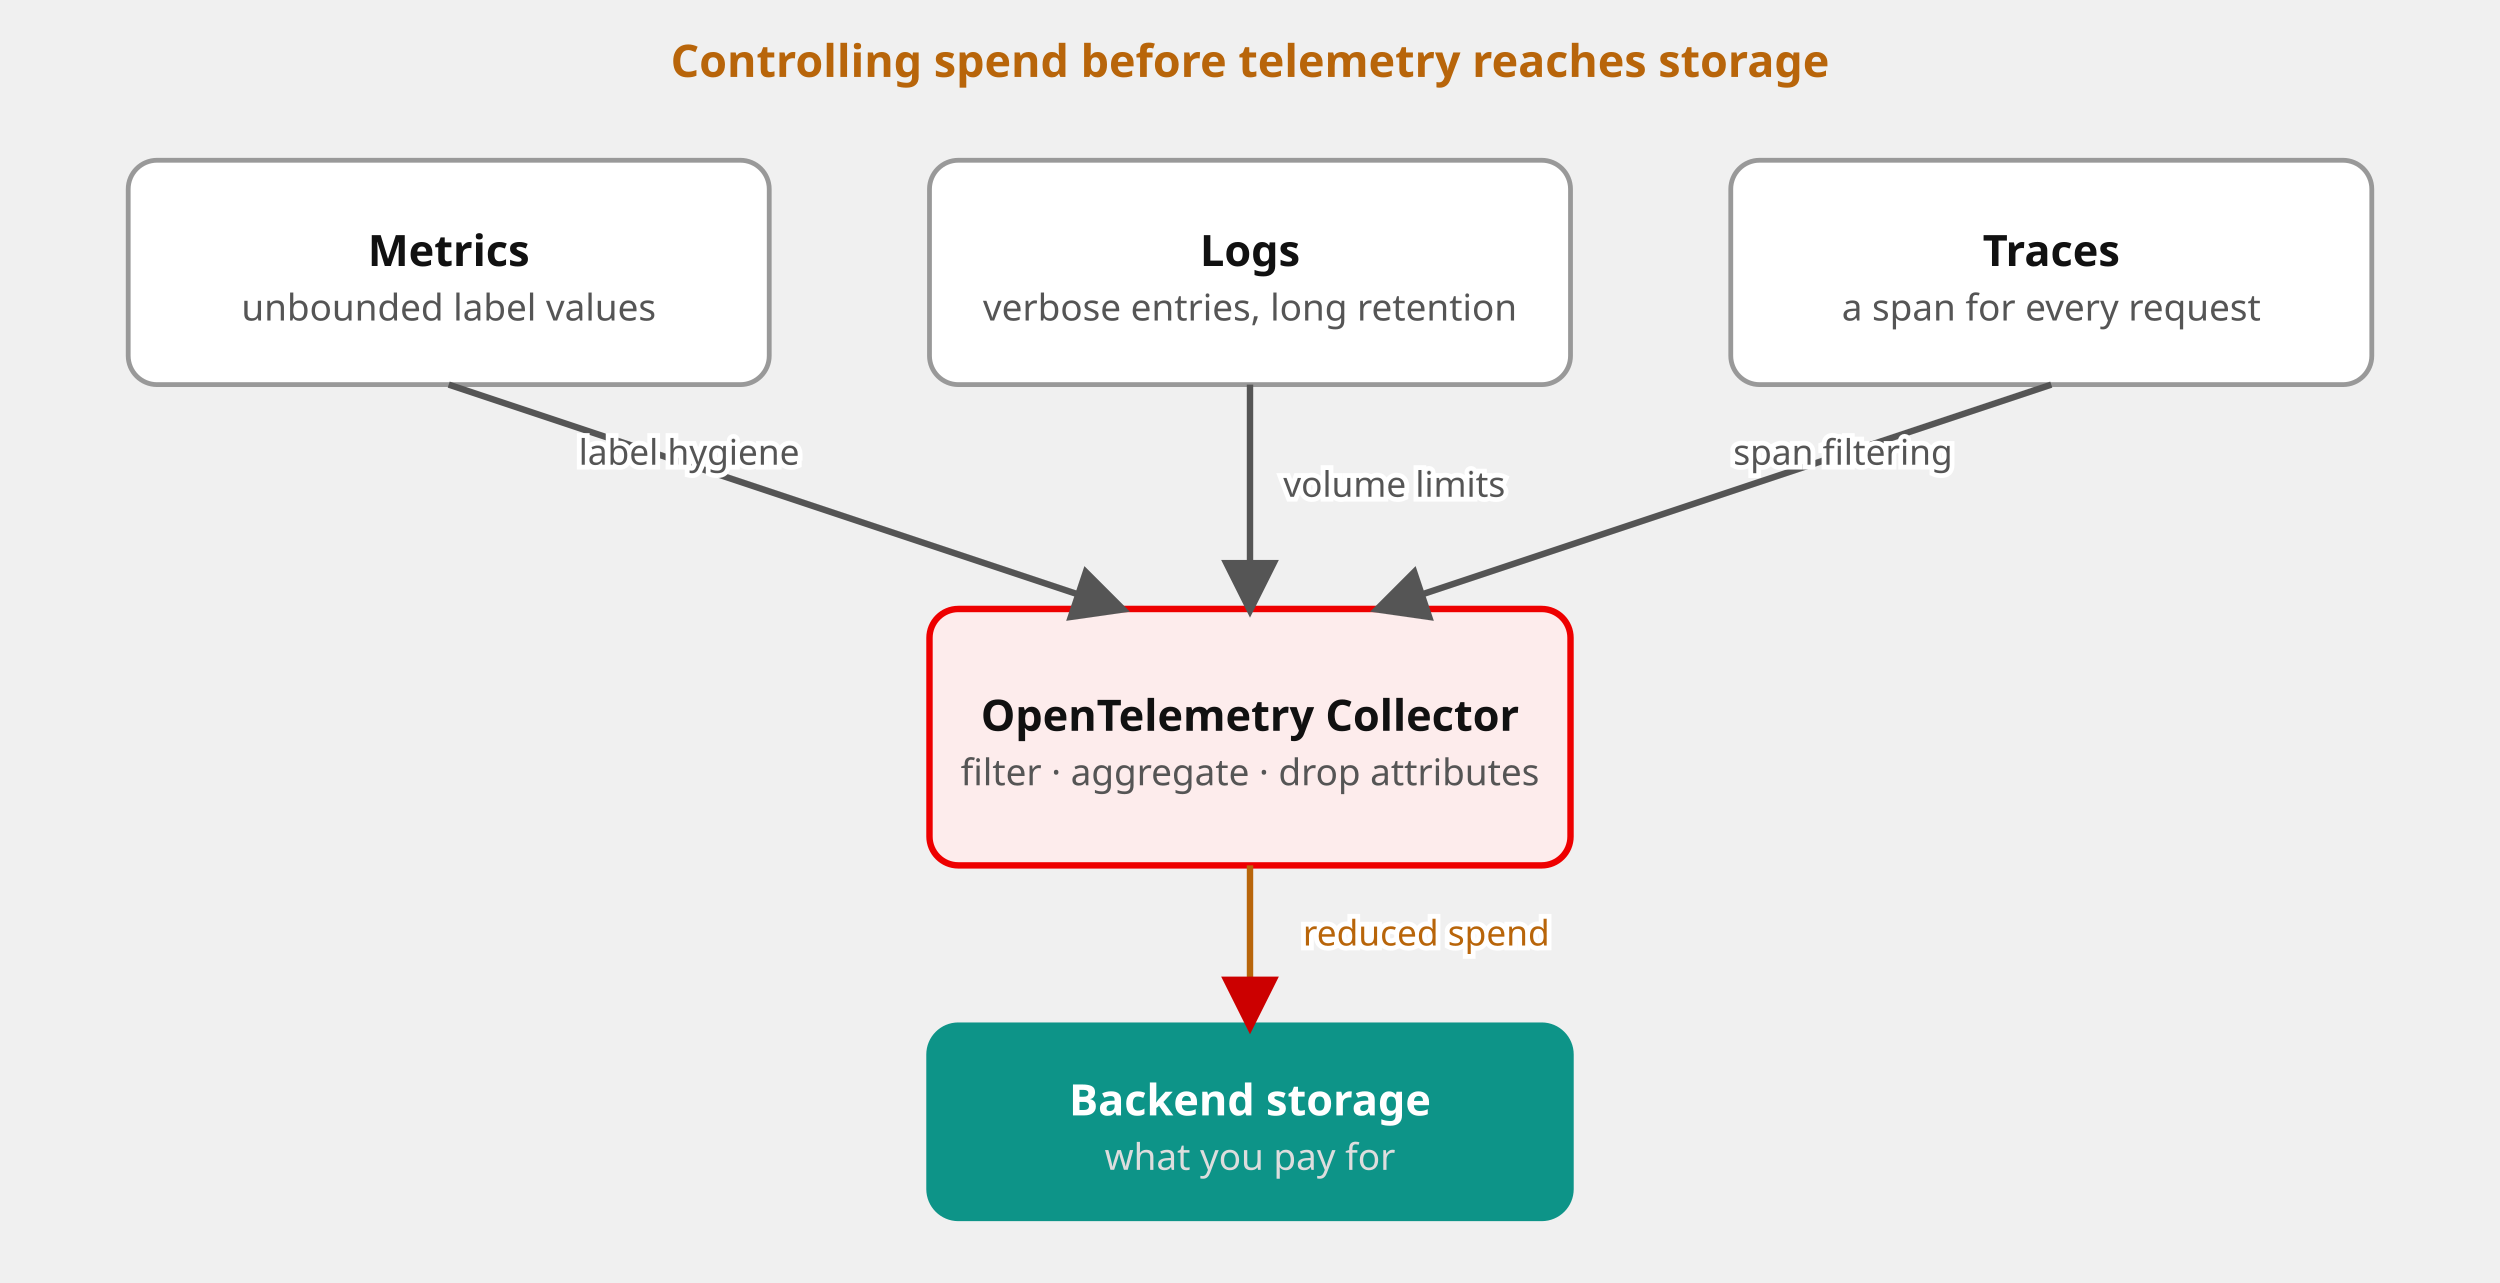
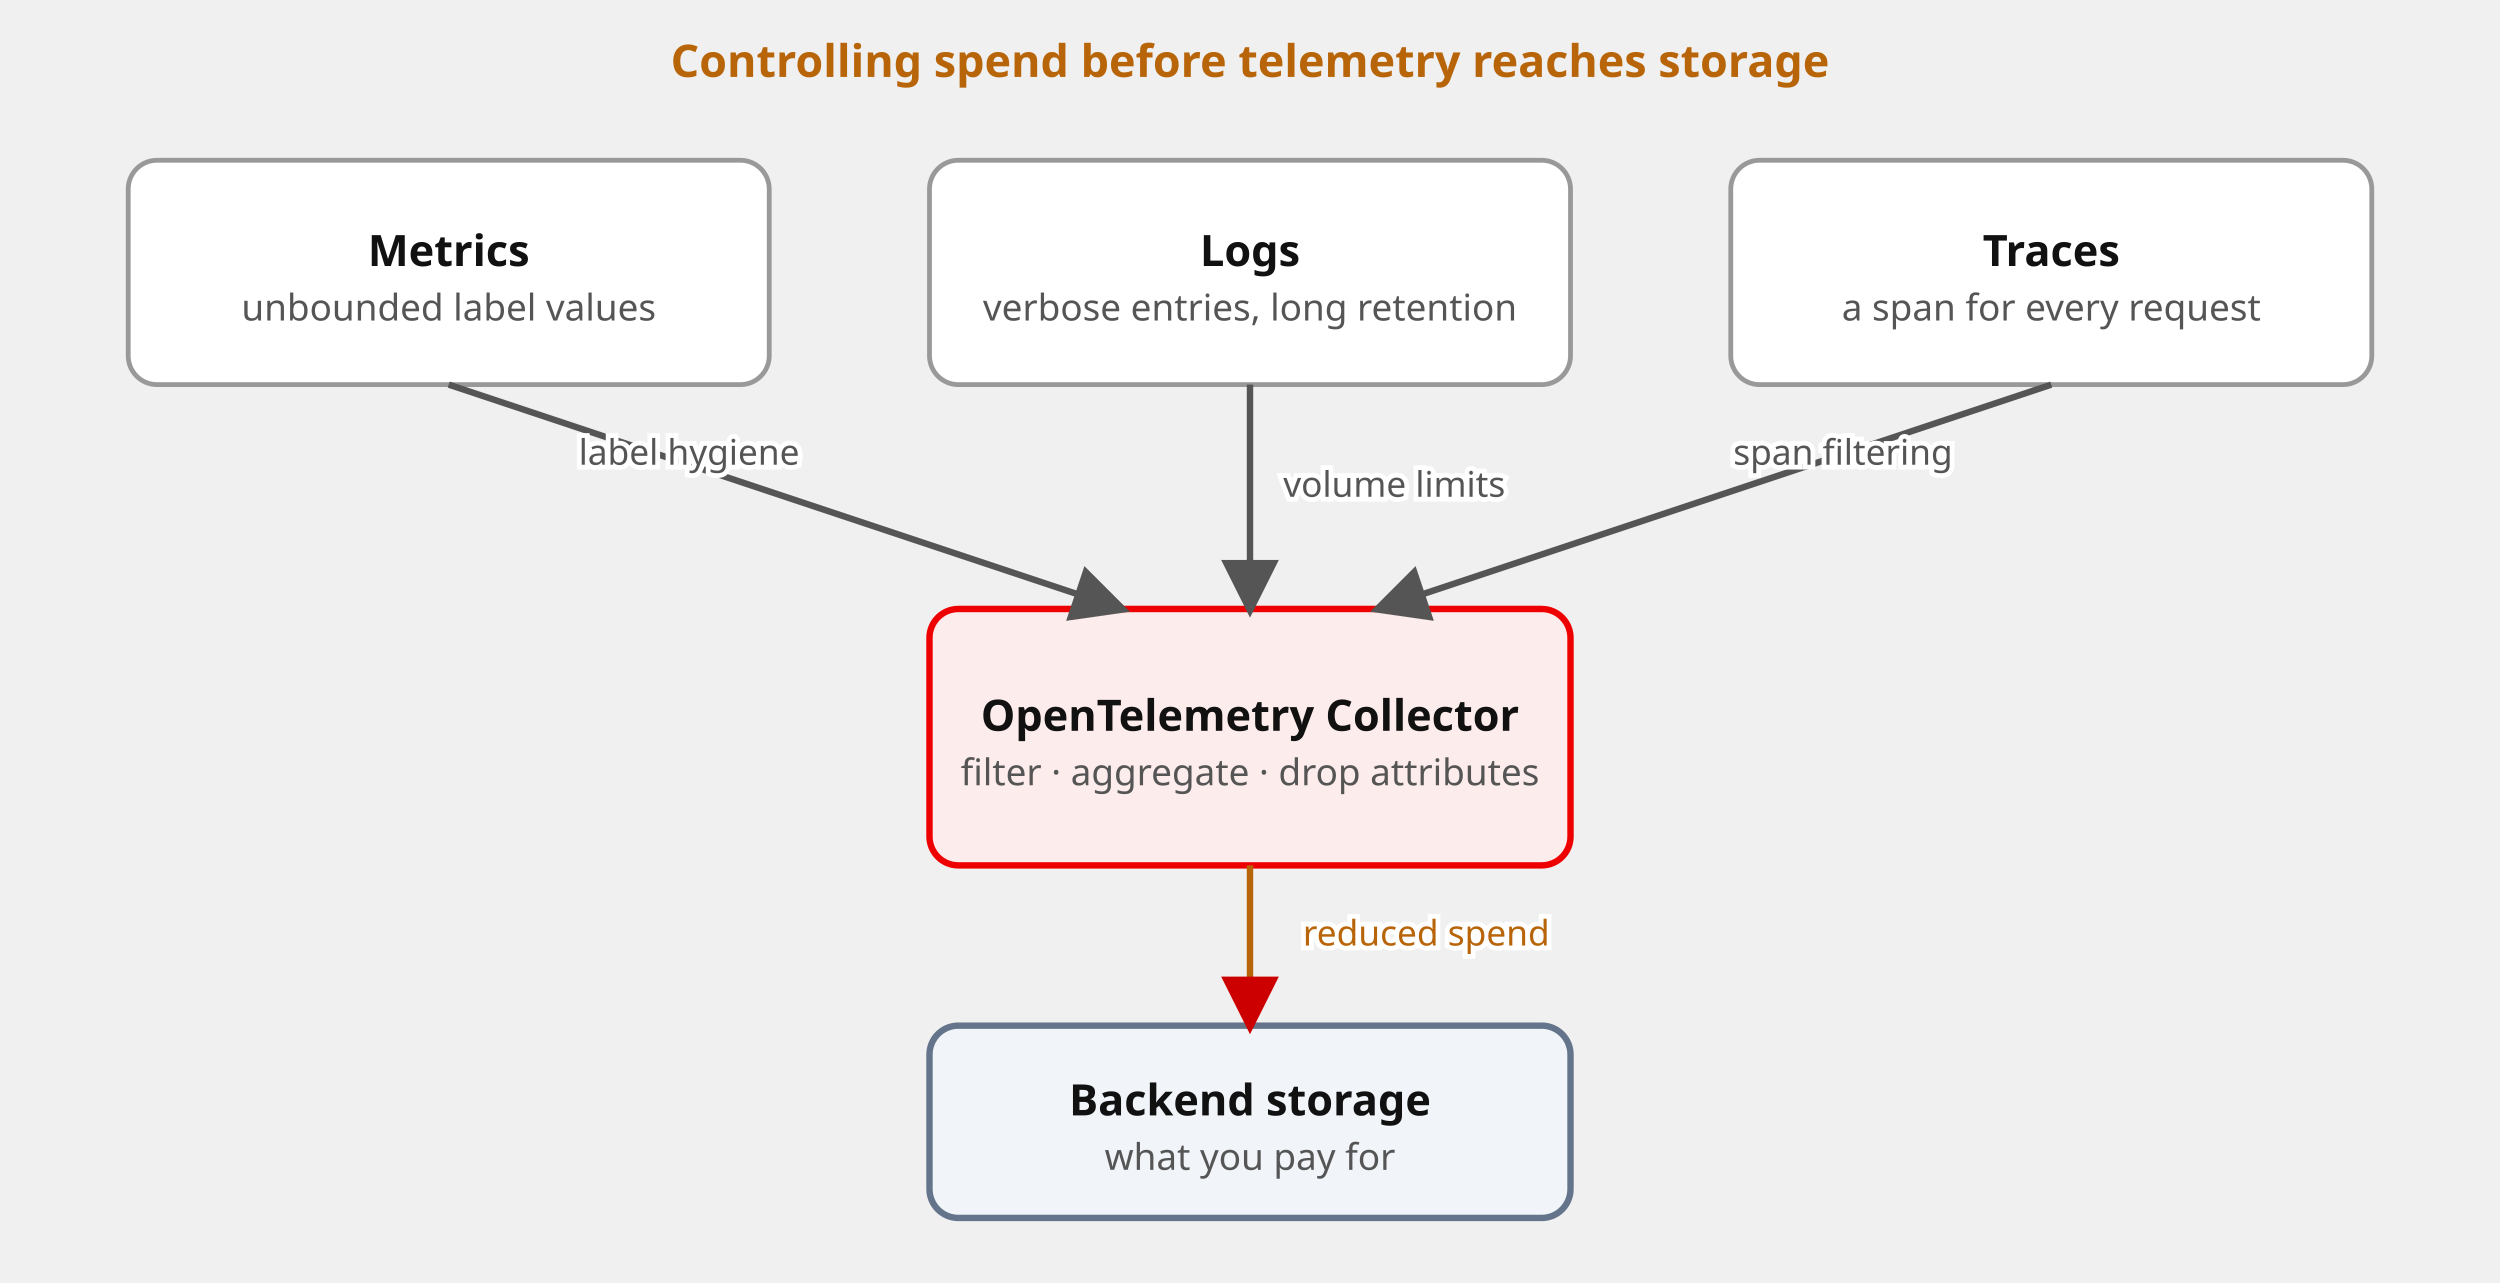
<svg xmlns="http://www.w3.org/2000/svg" viewBox="0 0 780 400" font-family="'Red Hat Text', system-ui, sans-serif" role="img">
  <defs>
    <marker id="a" viewBox="0 0 10 10" refX="8.5" refY="5" markerWidth="9" markerHeight="9" orient="auto-start-reverse">
      <path d="M0,0 L10,5 L0,10 z" fill="#555" />
    </marker>
    <marker id="am" viewBox="0 0 10 10" refX="8.5" refY="5" markerWidth="9" markerHeight="9" orient="auto-start-reverse">
      <path d="M0,0 L10,5 L0,10 z" fill="#cc0000" />
    </marker>
  </defs>
  <rect x="40" y="50" width="200" height="70" rx="9" fill="#ffffff" stroke="#999999" stroke-width="1.5" />
  <text x="140.0" y="83.0" font-size="13.5" font-weight="700" fill="#111111" text-anchor="middle">Metrics</text>
  <text x="140.0" y="100.0" font-size="11.5" fill="#555555" text-anchor="middle">unbounded label values</text>
  <rect x="290" y="50" width="200" height="70" rx="9" fill="#ffffff" stroke="#999999" stroke-width="1.5" />
  <text x="390.0" y="83.0" font-size="13.5" font-weight="700" fill="#111111" text-anchor="middle">Logs</text>
  <text x="390.0" y="100.0" font-size="11.5" fill="#555555" text-anchor="middle">verbose entries, long retention</text>
  <rect x="540" y="50" width="200" height="70" rx="9" fill="#ffffff" stroke="#999999" stroke-width="1.5" />
  <text x="640.0" y="83.0" font-size="13.5" font-weight="700" fill="#111111" text-anchor="middle">Traces</text>
  <text x="640.0" y="100.0" font-size="11.5" fill="#555555" text-anchor="middle">a span for every request</text>
  <rect x="290" y="190" width="200" height="80" rx="9" fill="#fdecec" stroke="#ee0000" stroke-width="2" />
  <text x="390.0" y="228.0" font-size="13.5" font-weight="700" fill="#111111" text-anchor="middle">OpenTelemetry Collector</text>
  <text x="390.0" y="245.0" font-size="11.5" fill="#555555" text-anchor="middle">filter · aggregate · drop attributes</text>
-   <rect x="290" y="320" width="200" height="60" rx="9" fill="#0d9488" stroke="#0d9488" stroke-width="2" />
-   <text x="390.0" y="348.0" font-size="13.5" font-weight="700" fill="#ffffff" text-anchor="middle">Backend storage</text>
-   <text x="390.0" y="365.0" font-size="11.5" fill="#dddddd" text-anchor="middle">what you pay for</text>
+   <rect x="290" y="320" width="200" height="60" rx="9" fill="#f1f5f9" stroke="#64748b" stroke-width="2" />
+   <text x="390.0" y="348.0" font-size="13.5" font-weight="700" fill="#111111" text-anchor="middle">Backend storage</text>
+   <text x="390.0" y="365.0" font-size="11.5" fill="#555555" text-anchor="middle">what you pay for</text>
  <path d="M140,120 L350,190" fill="none" stroke="#555" stroke-width="2" marker-end="url(#a)" />
  <text x="215.0" y="145.0" font-size="11" fill="#ffffff" stroke="#ffffff" stroke-width="3" paint-order="stroke" text-anchor="middle">label hygiene</text>
  <text x="215.0" y="145.0" font-size="11" fill="#555" text-anchor="middle">label hygiene</text>
  <path d="M390,120 L390,190" fill="none" stroke="#555" stroke-width="2" marker-end="url(#a)" />
  <text x="435.0" y="155.0" font-size="11" fill="#ffffff" stroke="#ffffff" stroke-width="3" paint-order="stroke" text-anchor="middle">volume limits</text>
  <text x="435.0" y="155.0" font-size="11" fill="#555" text-anchor="middle">volume limits</text>
  <path d="M640,120 L430,190" fill="none" stroke="#555" stroke-width="2" marker-end="url(#a)" />
  <text x="575.0" y="145.0" font-size="11" fill="#ffffff" stroke="#ffffff" stroke-width="3" paint-order="stroke" text-anchor="middle">span filtering</text>
  <text x="575.0" y="145.0" font-size="11" fill="#555" text-anchor="middle">span filtering</text>
  <path d="M390,270 L390,320" fill="none" stroke="#b8650a" stroke-width="2" marker-end="url(#am)" />
  <text x="445.0" y="295.0" font-size="11" fill="#ffffff" stroke="#ffffff" stroke-width="3" paint-order="stroke" text-anchor="middle">reduced spend</text>
  <text x="445.0" y="295.0" font-size="11" fill="#b8650a" text-anchor="middle">reduced spend</text>
  <text x="390" y="24" font-size="14" fill="#b8650a" text-anchor="middle" font-weight="700">Controlling spend before telemetry reaches storage</text>
</svg>
